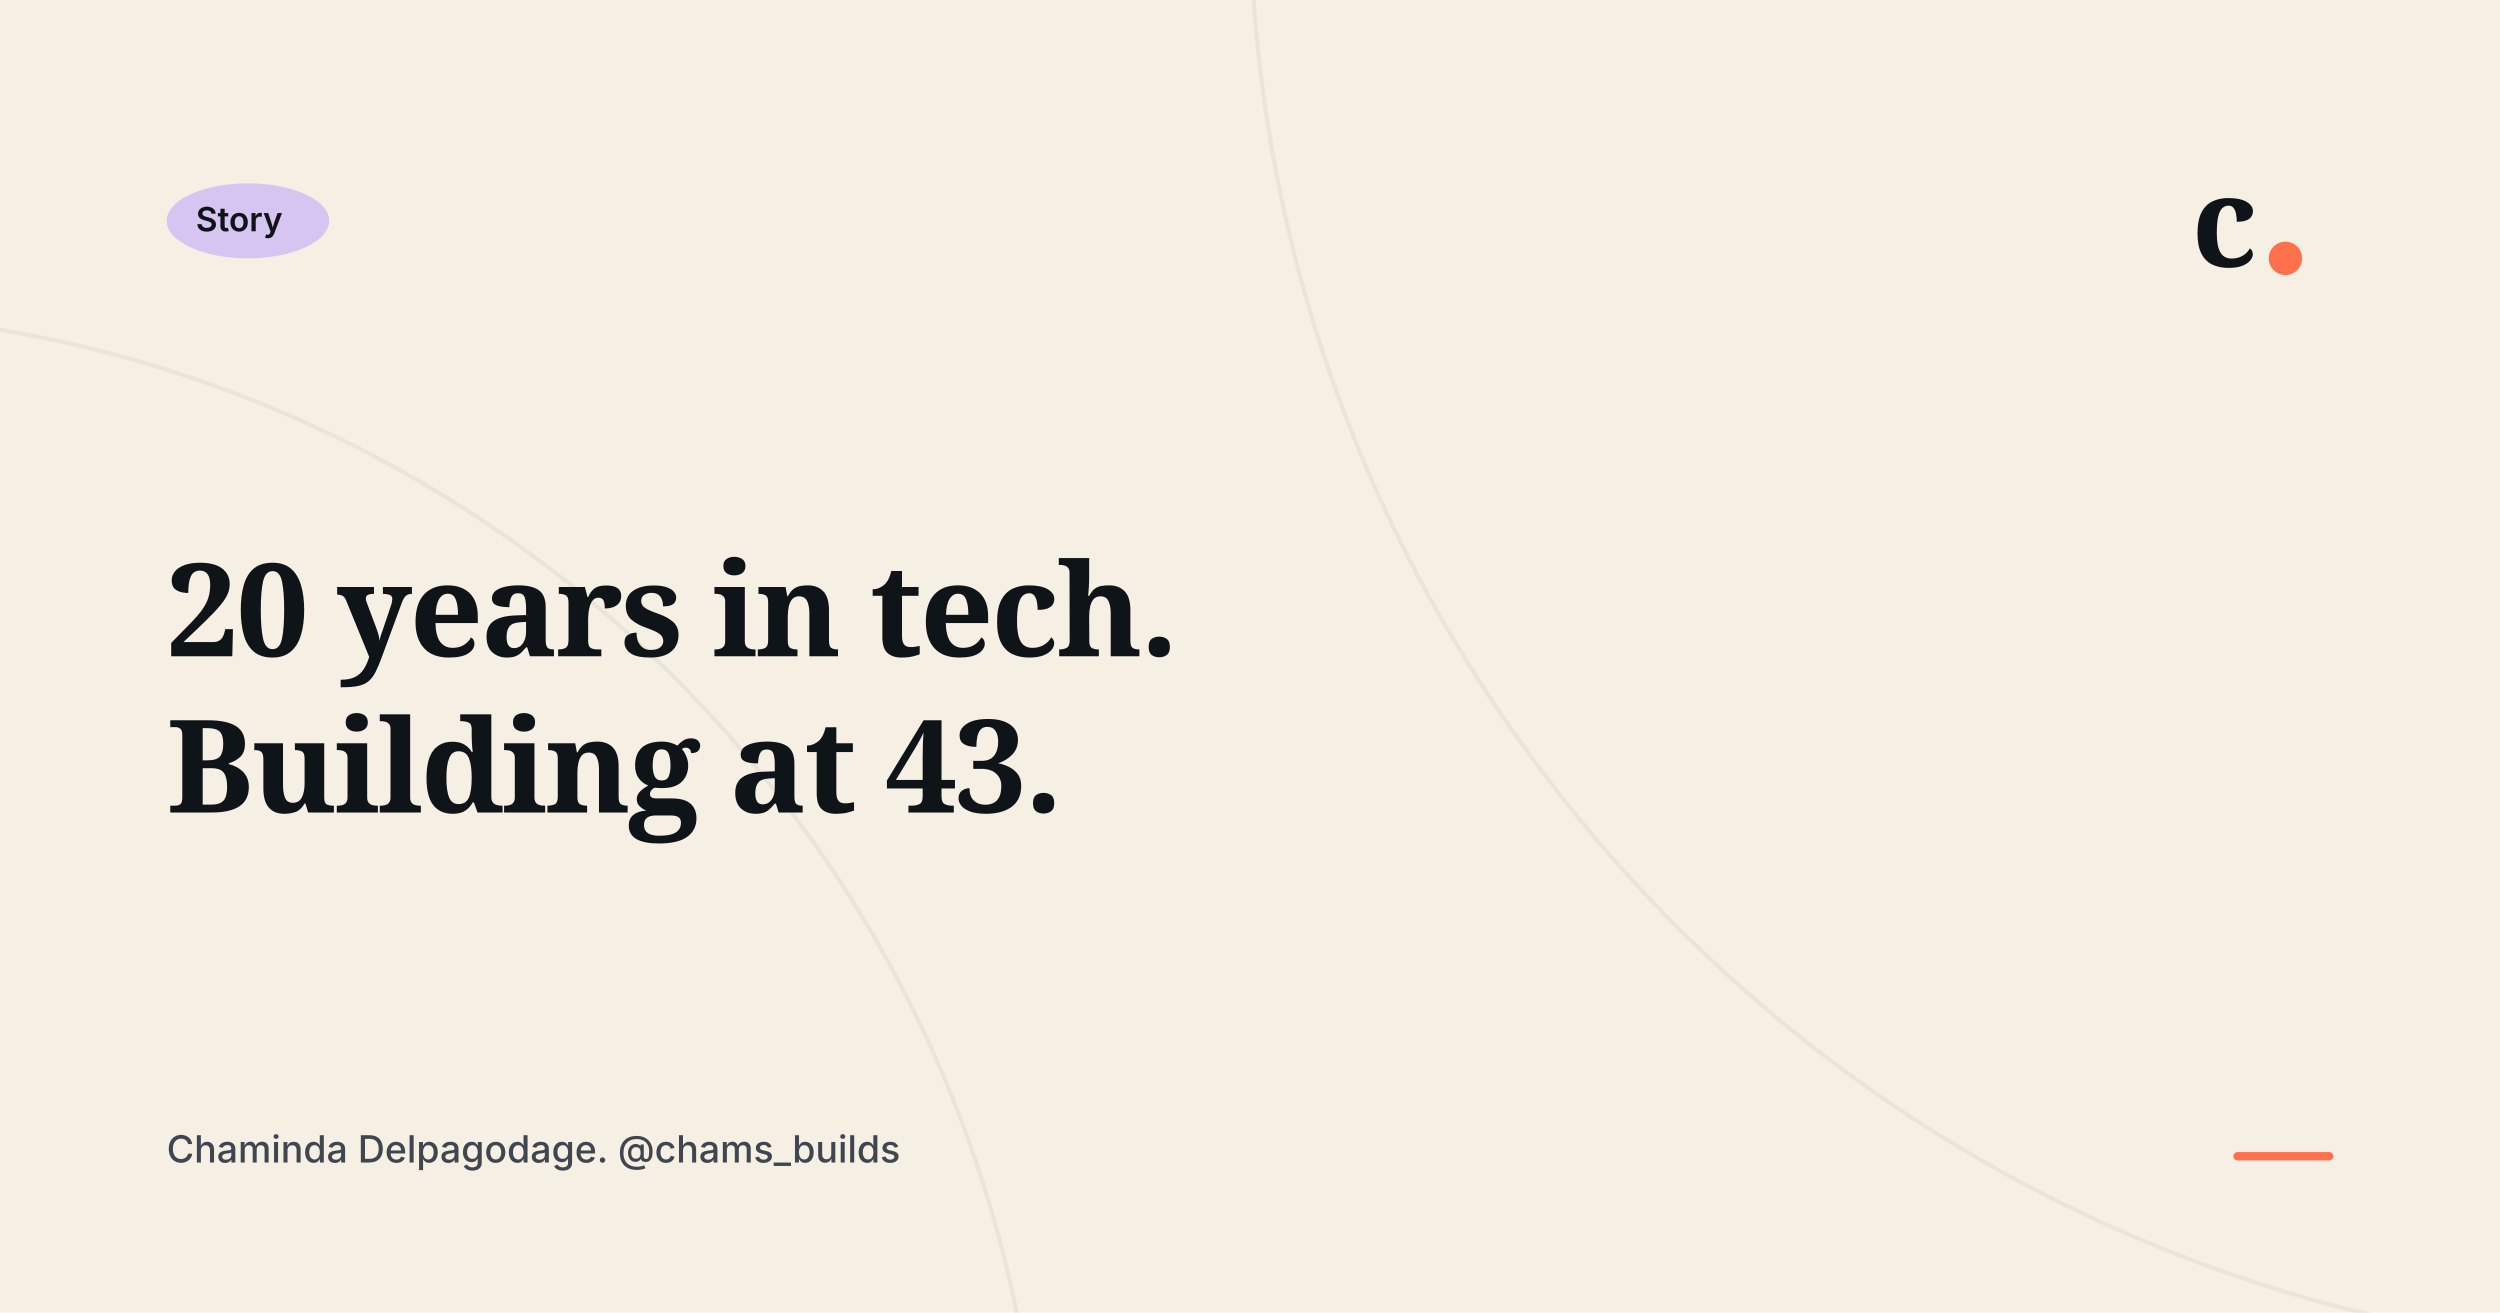
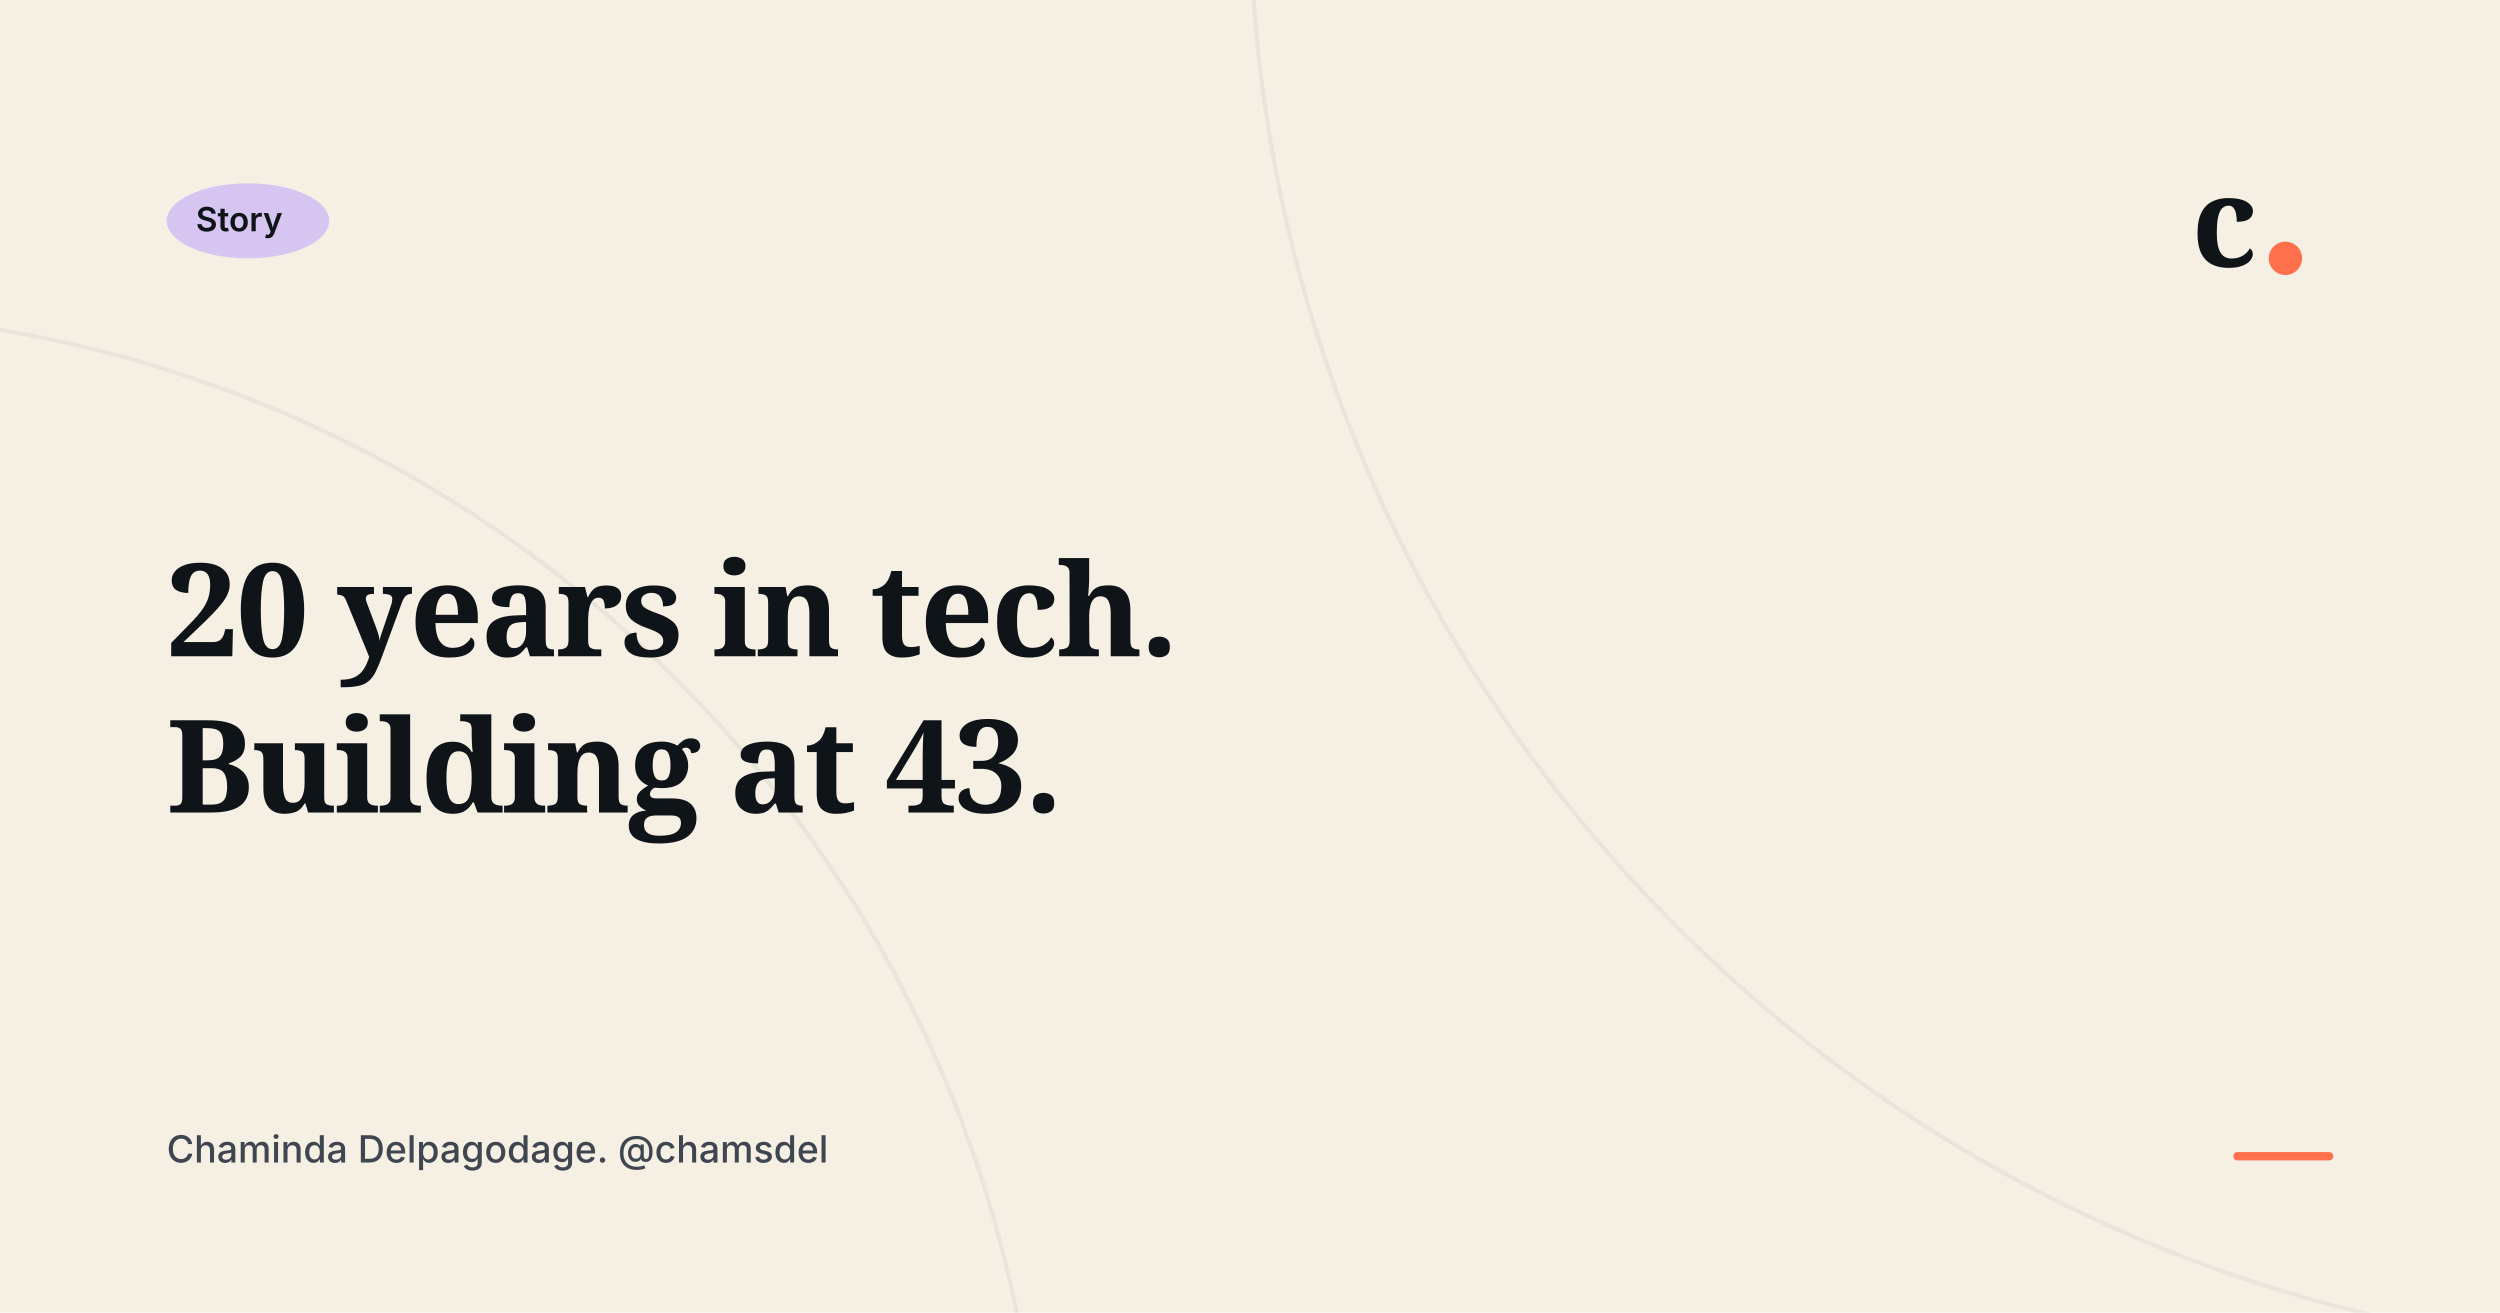
<svg xmlns="http://www.w3.org/2000/svg" width="1200" height="630" viewBox="0 0 1200 630">
  <defs>
    <style>
      .bg      { fill: #F5EFE4; }
      .pill    { fill: #D5C5F0; }
      .label   { font-family: 'Inter', sans-serif; font-weight: 600; font-size: 16px; fill: #0F1419; }
      .headline{ font-family: 'Fraunces', 'Lora', Georgia, serif; font-weight: 600; font-size: 62px; fill: #0F1419; letter-spacing: -1.2px; }
      .sub     { font-family: 'Inter', sans-serif; font-weight: 400; font-size: 22px; fill: #3F4650; }
      .byline  { font-family: 'Inter', sans-serif; font-weight: 500; font-size: 18px; fill: #3F4650; }
      .bar     { fill: #FF704D; }
      .curve   { stroke: rgba(15,20,25,0.05); stroke-width: 2; fill: none; }
    </style>
  </defs>
  <rect class="bg" width="1200" height="630" />
  <circle class="curve" cx="1300" cy="-50" r="700" />
  <circle class="curve" cx="-100" cy="750" r="600" />
  <g transform="translate(80,88)">
    <rect class="pill" x="0" y="0" rx="999" ry="999" width="78" height="36" />
    <text class="label" x="14" y="23">Story</text>
  </g>
  <text class="headline" x="80" y="315">20 years in tech.</text>
  <text class="headline" x="80" y="390">Building at 43.</text>
-   <text class="byline" x="80" y="558">Chaminda Delpagodage. @chams_builds</text>
+   <text class="byline" x="80" y="558">Chaminda Delpagodage. @chamsdel</text>
  <rect class="bar" x="1072" y="553" width="48" height="4" rx="2" ry="2" />
  <g class="brandmark" transform="translate(1052,128)">
    <text x="0" y="0" font-family="Fraunces, 'Lora', Georgia, serif" font-weight="600" font-size="60" letter-spacing="-2" fill="#0F1419">c</text>
    <circle cx="45" cy="-4" r="8" fill="#FF704D" />
  </g>
</svg>
